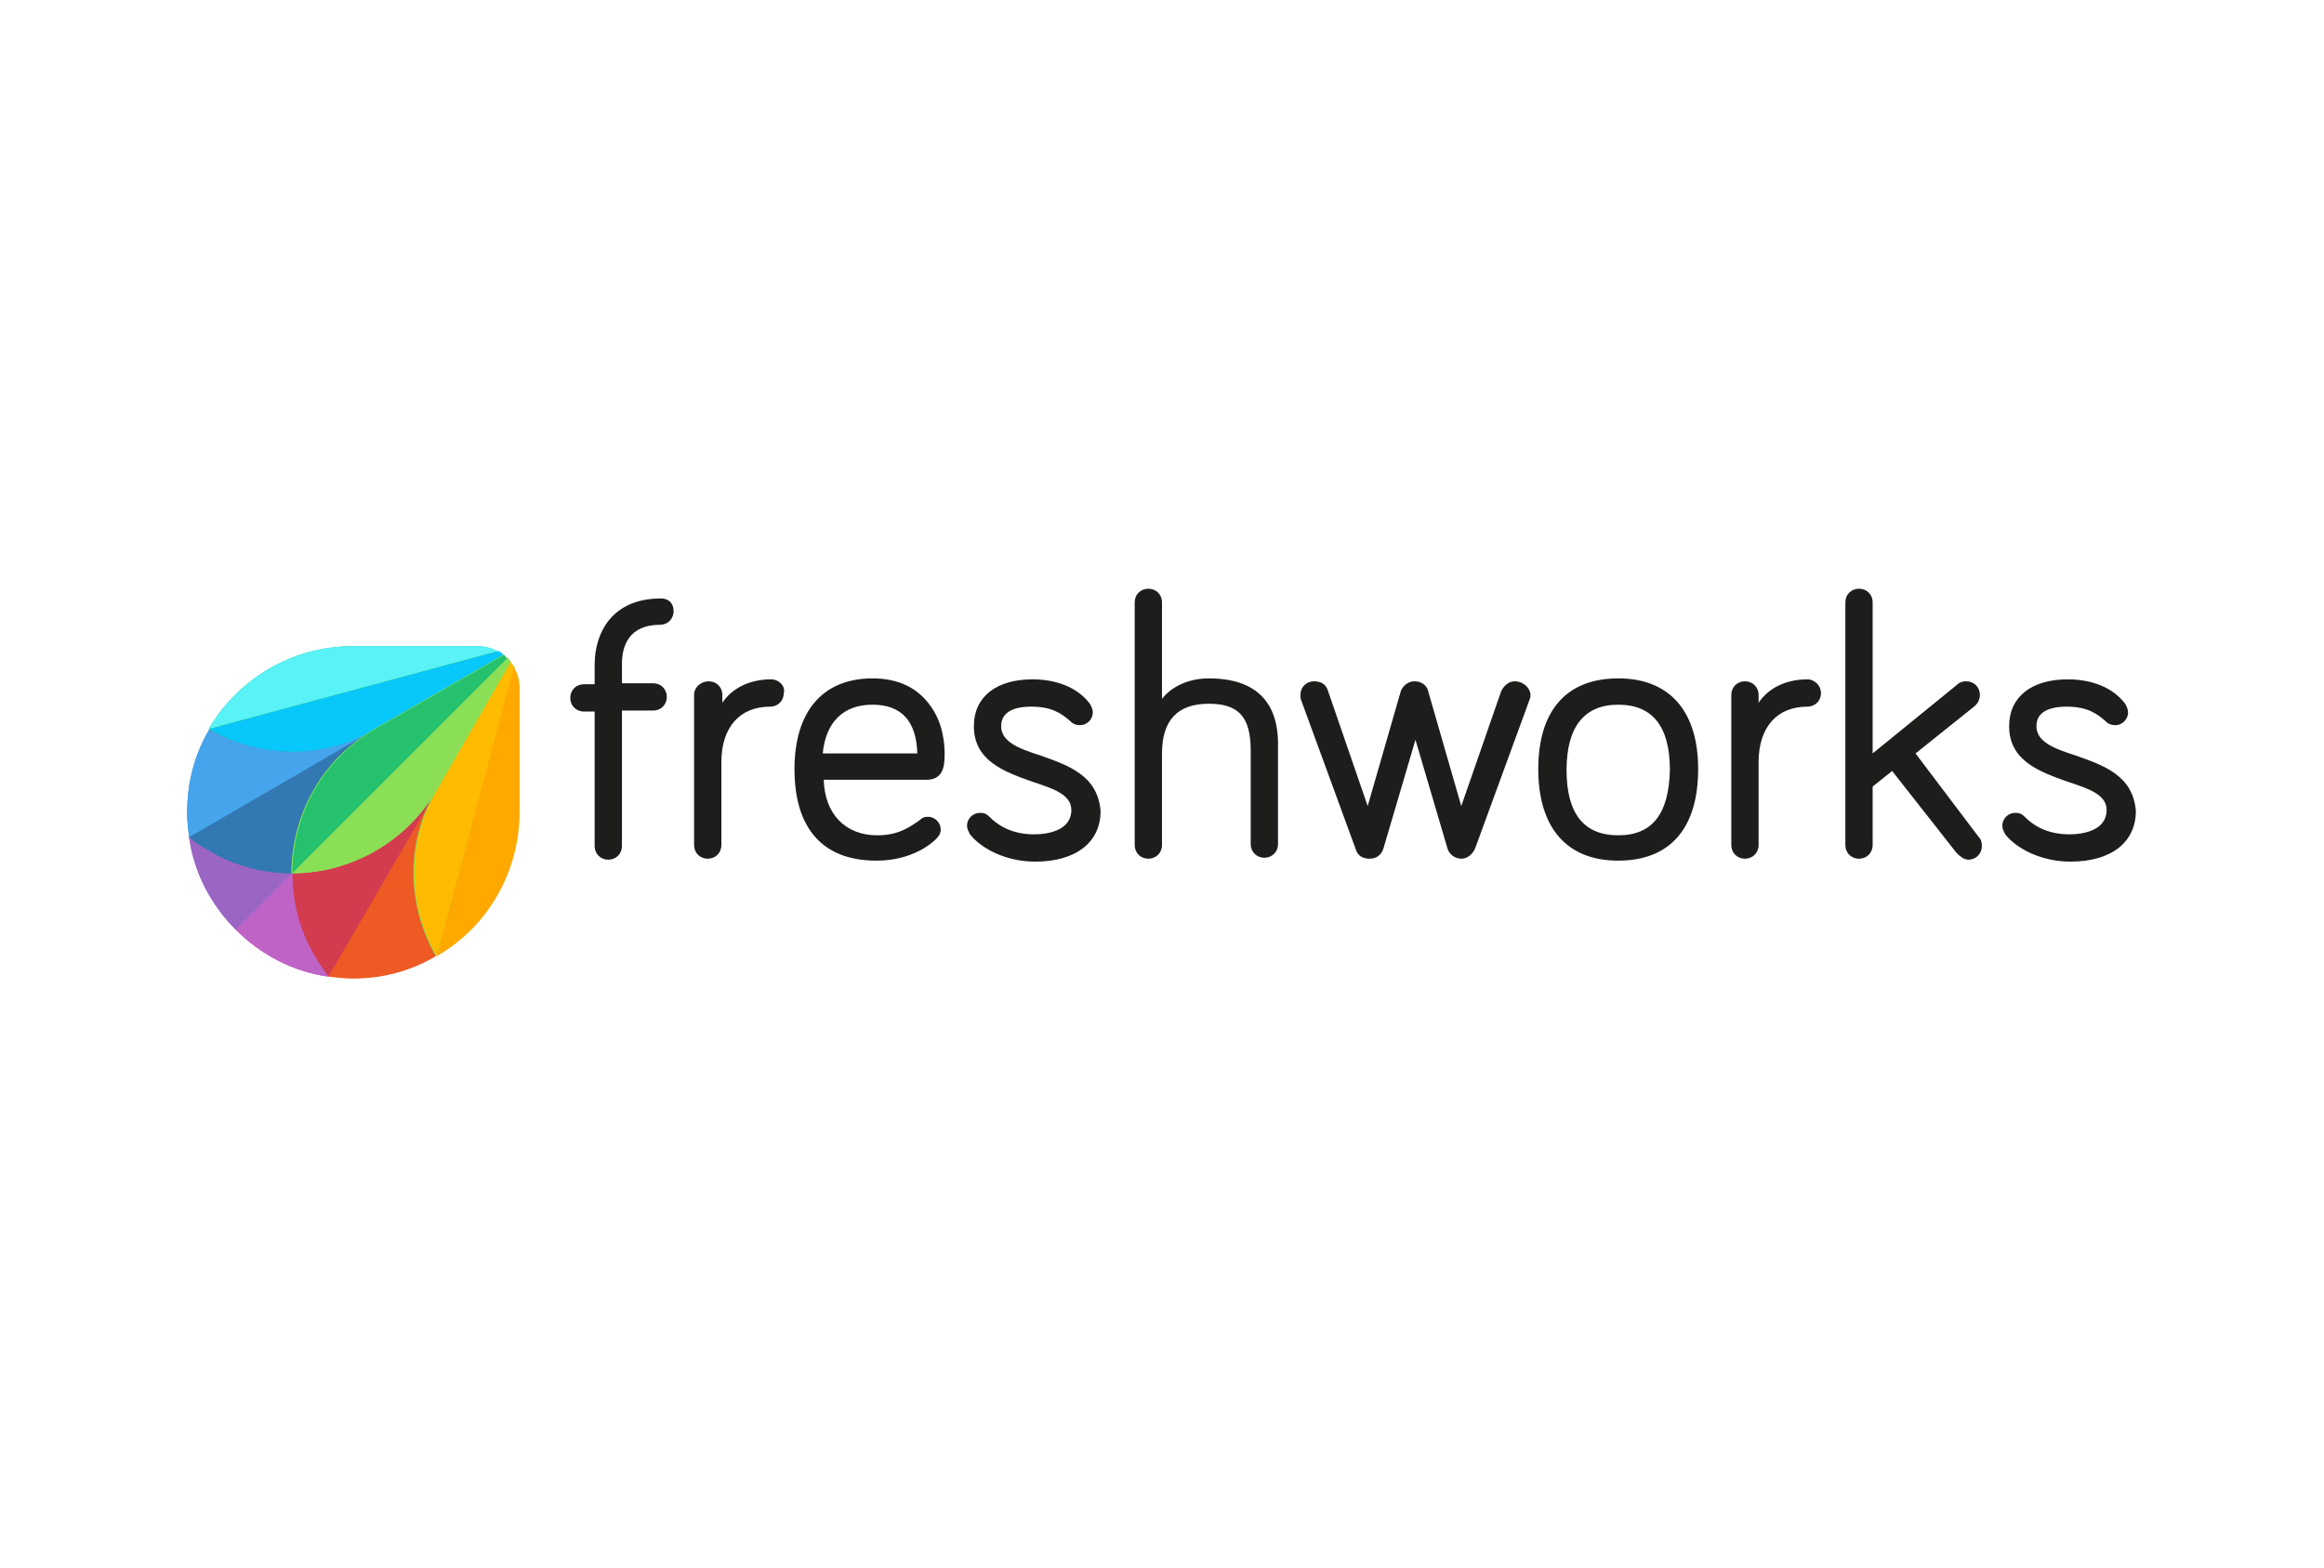
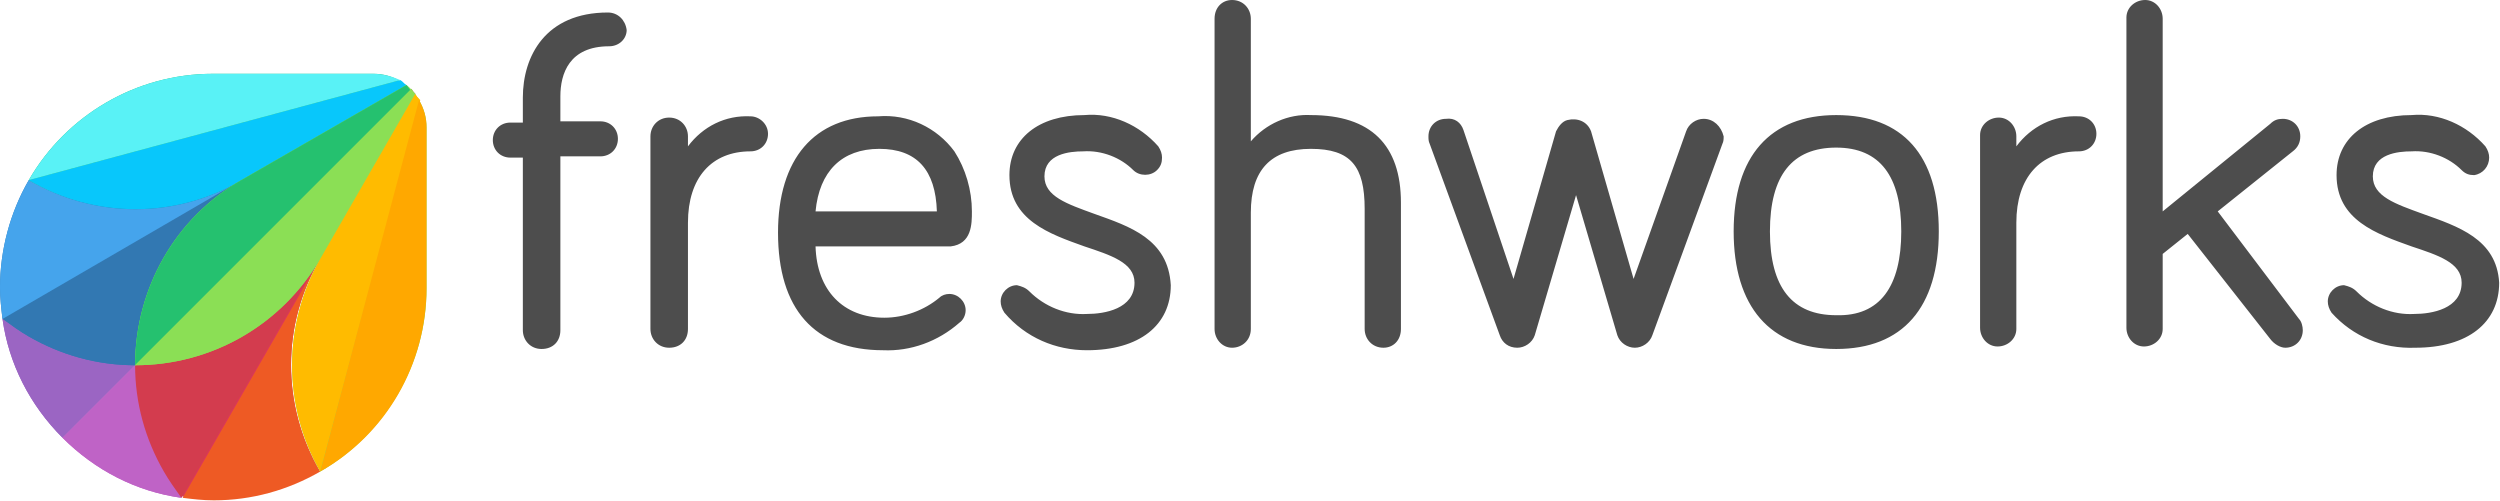
- <svg xmlns="http://www.w3.org/2000/svg" version="1.0" id="katman_1" x="0px" y="0px" viewBox="0 0 238.4 160.8" style="enable-background:new 0 0 238.4 160.8;" xml:space="preserve">
-   <style type="text/css">
- 	.st0{fill:#1D1D1B;}
- 	.st1{fill:#9B65C3;}
- 	.st2{fill:#BE63C5;}
- 	.st3{fill:#BF63C6;}
- 	.st4{fill:#3278B1;}
- 	.st5{fill:#3278B2;}
- 	.st6{fill:#45A4EC;}
- 	.st7{fill:#19BB7D;}
- 	.st8{fill:#08C7FB;}
- 	.st9{fill:#59F2F6;}
- 	.st10{fill:#DA3757;}
- 	.st11{fill:#D33C4E;}
- 	.st12{fill:#EE5A24;}
- 	.st13{fill:#8BDF55;}
- 	.st14{fill:#25C16F;}
- 	.st15{fill:#FFBB00;}
- 	.st16{fill:#FFA800;}
- </style>
-   <g>
-     <g>
-       <path class="st0" d="M67.8,61.4c-5,0-6.8,3.5-6.8,6.8v2h-1.1c-0.8,0-1.4,0.6-1.4,1.4c0,0.8,0.6,1.4,1.4,1.4H61v13.8    c0,0.8,0.6,1.4,1.4,1.4c0.8,0,1.4-0.6,1.4-1.4V72.9H67c0.8,0,1.4-0.6,1.4-1.4c0-0.8-0.6-1.4-1.4-1.4h-3.2v-2c0-1.8,0.7-4,3.9-4    c0.8,0,1.4-0.6,1.4-1.4S68.6,61.4,67.8,61.4z M79.1,69.7c-2.2,0-4,0.9-5,2.4v-0.8c0-0.8-0.6-1.4-1.4-1.4c-0.8,0-1.5,0.6-1.5,1.4    v15.4c0,0.8,0.6,1.4,1.4,1.4s1.4-0.6,1.4-1.4v-8.5c0-3.6,1.9-5.7,5-5.7c0.8,0,1.4-0.6,1.4-1.4C80.6,70.4,79.9,69.7,79.1,69.7z     M96.9,77.3c0-0.8-0.1-3-1.4-4.8c-1.3-1.9-3.3-2.9-6-2.9c-5.1,0-8,3.4-8,9.3c0,6.1,2.9,9.4,8.4,9.4c3.7,0,5.7-1.8,6.1-2.2    c0.2-0.2,0.5-0.5,0.5-1c0-0.7-0.6-1.3-1.3-1.3c-0.4,0-0.6,0.1-0.8,0.3c-1.1,0.8-2.3,1.6-4.4,1.6c-3.3,0-5.4-2.2-5.5-5.7h10.7    C96.9,79.9,96.9,78.3,96.9,77.3z M89.5,72.3c3,0,4.5,1.7,4.6,5h-9.7C84.7,74.1,86.5,72.3,89.5,72.3z M106.7,77.5    c-2.2-0.7-4-1.4-4-3c0-1.8,2-2,3.1-2c2.1,0,3.1,0.7,4,1.5c0.3,0.3,0.6,0.4,1,0.4c0.7,0,1.3-0.6,1.3-1.3c0-0.4-0.2-0.7-0.3-0.9    c-1.2-1.6-3.3-2.5-5.9-2.5c-3.7,0-6,1.8-6,4.8c0,3.6,3.2,4.7,6,5.7c2.1,0.7,4,1.3,4,2.9c0,2.1-2.4,2.5-3.8,2.5    c-1.9,0-3.4-0.6-4.6-1.8c-0.4-0.4-0.7-0.4-1-0.4c-0.7,0-1.3,0.6-1.3,1.3c0,0.3,0.1,0.5,0.3,0.9c1.1,1.4,3.6,2.8,6.7,2.8    c4.2,0,6.7-2,6.7-5.2C112.6,79.5,109.5,78.5,106.7,77.5z M124,69.6c-2,0-3.8,0.8-4.8,2.1v-9.9c0-0.8-0.6-1.4-1.4-1.4    s-1.4,0.6-1.4,1.4v24.9c0,0.8,0.6,1.4,1.4,1.4s1.4-0.6,1.4-1.4v-9.4c0-3.4,1.6-5.1,4.8-5.1c3.1,0,4.3,1.4,4.3,4.8v9.6    c0,0.8,0.6,1.4,1.4,1.4s1.4-0.6,1.4-1.4v-10C131.2,72,128.8,69.6,124,69.6z M155.4,69.9c-0.6,0-1.1,0.4-1.4,1l-4.1,11.8l-3.4-11.8    c-0.1-0.5-0.6-1-1.4-1c-0.7,0-1.2,0.5-1.4,1l-3.4,11.8l-4.1-11.9c-0.2-0.6-0.7-0.9-1.4-0.9c-0.8,0-1.4,0.6-1.4,1.4    c0,0.2,0,0.4,0.1,0.6l5.6,15.3c0.2,0.6,0.7,0.9,1.4,0.9c0.7,0,1.2-0.4,1.4-1l3.3-11.2l3.3,11.2c0.2,0.6,0.8,1,1.4,1    c0.6,0,1.1-0.4,1.4-1l5.6-15.3c0.1-0.2,0.1-0.4,0.1-0.6C156.9,70.5,156.2,69.9,155.4,69.9L155.4,69.9z M166,69.6    c-5.3,0-8.2,3.3-8.2,9.3s2.9,9.4,8.2,9.4s8.2-3.3,8.2-9.4C174.2,73,171.3,69.6,166,69.6z M166,85.7c-3.5,0-5.3-2.2-5.3-6.7    c0-4.4,1.8-6.7,5.3-6.7s5.3,2.2,5.3,6.7C171.2,83.5,169.5,85.7,166,85.7z M185.4,69.7c-2.2,0-4,0.9-5,2.4v-0.8    c0-0.8-0.6-1.4-1.4-1.4c-0.8,0-1.4,0.6-1.4,1.4v15.4c0,0.8,0.6,1.4,1.4,1.4c0.8,0,1.4-0.6,1.4-1.4v-8.5c0-3.6,1.9-5.7,5-5.7    c0.8,0,1.4-0.6,1.4-1.4C186.8,70.4,186.2,69.7,185.4,69.7z M196.5,77.3l6-4.8c0.5-0.4,0.6-0.9,0.6-1.2c0-0.8-0.6-1.4-1.4-1.4    c-0.2,0-0.6,0-1,0.4l-8.6,7V61.8c0-0.8-0.6-1.4-1.4-1.4c-0.8,0-1.4,0.6-1.4,1.4v24.9c0,0.8,0.6,1.4,1.4,1.4c0.8,0,1.4-0.6,1.4-1.4    v-6l2-1.6l6.6,8.4c0.4,0.4,0.8,0.7,1.2,0.7c0.8,0,1.4-0.6,1.4-1.4c0-0.2,0-0.6-0.3-0.9L196.5,77.3z M212.9,77.5    c-2.2-0.7-4-1.4-4-3c0-1.8,2-2,3.1-2c2.1,0,3.1,0.7,4,1.5c0.3,0.3,0.6,0.4,1,0.4c0.7,0,1.3-0.6,1.3-1.3c0-0.4-0.2-0.7-0.3-0.9    c-1.2-1.6-3.3-2.5-5.9-2.5c-3.7,0-6,1.8-6,4.8c0,3.6,3.2,4.7,6,5.7c2.1,0.7,4,1.3,4,2.9c0,2.1-2.4,2.5-3.8,2.5    c-1.9,0-3.4-0.6-4.6-1.8c-0.4-0.4-0.7-0.4-1-0.4c-0.7,0-1.3,0.6-1.3,1.3c0,0.3,0.1,0.5,0.3,0.9c1.1,1.4,3.6,2.8,6.7,2.8    c4.2,0,6.7-2,6.7-5.2C218.8,79.5,215.7,78.5,212.9,77.5z" />
-     </g>
-     <path class="st1" d="M19.4,85.9c0.5,3.7,2.3,7,4.8,9.5l5.8-5.8c0-5.9,3.1-11.6,8.5-14.8L19.4,85.9z" />
-     <path class="st1" d="M30,89.6c-2.9,0-5.8-0.7-8.5-2.3c-0.7-0.4-1.4-0.9-2.1-1.4c0.5,3.7,2.3,7,4.8,9.5C24.2,95.4,30,89.6,30,89.6z" />
-     <path class="st2" d="M30,89.6l-5.8,5.8c2.5,2.5,5.8,4.3,9.5,4.8l11.1-19.1C41.6,86.5,35.9,89.6,30,89.6z" />
-     <path class="st3" d="M32.3,98.1c-1.6-2.7-2.3-5.6-2.3-8.5l-5.8,5.8c2.5,2.5,5.8,4.3,9.5,4.8C33.2,99.6,32.7,98.9,32.3,98.1z" />
-     <path class="st4" d="M51.7,67.2l-13.2,7.6c-5.5,3.2-11.9,2.9-17,0c-1.5,2.5-2.3,5.4-2.3,8.6c0,0.9,0.1,1.7,0.2,2.5   c0.7,0.5,1.4,1,2.1,1.4c2.7,1.6,5.6,2.3,8.5,2.3l22-22C51.9,67.4,51.8,67.3,51.7,67.2z" />
-     <path class="st5" d="M21.5,87.3c2.7,1.6,5.6,2.3,8.5,2.3c0-5.9,3.1-11.6,8.5-14.8L19.4,85.9C20,86.4,20.7,86.9,21.5,87.3z" />
-     <path class="st6" d="M21.5,74.8c-1.5,2.5-2.3,5.4-2.3,8.6c0,0.9,0.1,1.7,0.2,2.5l19.1-11.1C33.1,78,26.6,77.8,21.5,74.8z" />
-     <path class="st7" d="M52,67.6c-0.1-0.1-0.2-0.2-0.4-0.3c-0.2-0.1-0.3-0.3-0.5-0.4c-0.6-0.4-1.4-0.6-2.1-0.6H36.2   c-6.3,0-11.8,3.4-14.8,8.5c5.1,2.9,11.6,3.2,17,0c-5.5,3.2-8.5,8.9-8.5,14.8c5.9,0,11.6-3.1,14.8-8.5l7.6-13.2   C52.3,67.8,52.2,67.7,52,67.6z" />
-     <path class="st8" d="M38.5,74.8l13.2-7.6c-0.2-0.1-0.3-0.3-0.5-0.4l-29.7,8C26.6,77.8,33.1,78,38.5,74.8z" />
-     <path class="st9" d="M49,66.3H36.2c-6.3,0-11.8,3.4-14.8,8.5l29.7-8C50.5,66.5,49.8,66.3,49,66.3z" />
-     <path class="st10" d="M44.8,81.1l7.6-13.2c-0.1-0.1-0.2-0.2-0.3-0.4l-22,22c0,2.9,0.7,5.8,2.3,8.5c0.4,0.7,0.9,1.4,1.4,2.1   c0.8,0.1,1.7,0.2,2.5,0.2c3.1,0,6-0.8,8.5-2.3C41.8,93,41.6,86.5,44.8,81.1z" />
-     <path class="st11" d="M30,89.6c0,2.9,0.7,5.8,2.3,8.5c0.4,0.7,0.9,1.4,1.4,2.1l11.1-19.1C41.6,86.5,35.9,89.6,30,89.6z" />
-     <path class="st12" d="M44.8,81.1l-11.1,19.1c0.8,0.1,1.7,0.2,2.5,0.2c3.1,0,6-0.8,8.5-2.3C41.8,93,41.6,86.5,44.8,81.1z" />
-     <path class="st13" d="M52.7,68.4c-0.1-0.2-0.2-0.4-0.4-0.5c-0.1-0.1-0.2-0.2-0.3-0.4c-0.1-0.1-0.2-0.2-0.4-0.3l-13.2,7.6   c-5.5,3.2-8.5,8.9-8.5,14.8c5.9,0,11.6-3.1,14.8-8.5c-3.2,5.5-2.9,11.9,0,17c5.1-2.9,8.5-8.5,8.5-14.8V70.6   C53.3,69.8,53.1,69.1,52.7,68.4z" />
-     <path class="st14" d="M51.7,67.2l-13.2,7.6C33,78,30,83.7,30,89.6l22-22C51.9,67.4,51.8,67.3,51.7,67.2z" />
-     <path class="st13" d="M30,89.6c5.9,0,11.6-3.1,14.8-8.5l7.6-13.2c-0.1-0.1-0.2-0.2-0.3-0.4L30,89.6z" />
-     <path class="st15" d="M52.4,67.9l-7.6,13.2c-3.2,5.5-2.9,11.9,0,17l8-29.7C52.6,68.3,52.5,68.1,52.4,67.9z" />
-     <path class="st16" d="M44.8,98.1c5.1-2.9,8.5-8.5,8.5-14.8V70.6c0-0.8-0.2-1.5-0.6-2.1L44.8,98.1z" />
+ <svg xmlns="http://www.w3.org/2000/svg" version="1.2" baseProfile="tiny-ps" viewBox="0 0 1499 300" width="1499" height="300">
+   <style>
+ 		tspan { white-space:pre }
+ 		.shp0 { fill: #4d4d4d } 
+ 		.shp1 { fill: #9b65c3 } 
+ 		.shp2 { fill: #be63c5 } 
+ 		.shp3 { fill: #bf63c6 } 
+ 		.shp4 { fill: #3278b1 } 
+ 		.shp5 { fill: #3278b2 } 
+ 		.shp6 { fill: #45a4ec } 
+ 		.shp7 { fill: #19bb7d } 
+ 		.shp8 { fill: #08c7fb } 
+ 		.shp9 { fill: #59f2f6 } 
+ 		.shp10 { fill: #da3757 } 
+ 		.shp11 { fill: #d33c4e } 
+ 		.shp12 { fill: #ee5a24 } 
+ 		.shp13 { fill: #8bdf55 } 
+ 		.shp14 { fill: #25c16f } 
+ 		.shp15 { fill: #ffbb00 } 
+ 		.shp16 { fill: #ffa800 } 
+ 	</style>
+   <g id="Layer">
+     <path id="Layer" fill-rule="evenodd" class="shp0" d="M364.5 7.5C370.5 7.5 375 12 375.75 18C375.75 23.25 371.25 27.75 365.25 27.75C341.25 27.75 336 44.25 336 57.75L336 72.75L360 72.75C366 72.75 370.5 77.25 370.5 83.25C370.5 89.25 366 93.75 360 93.75L336 93.75L336 198C336 204.75 331.5 209.25 324.75 209.25C318 209.25 313.5 204 313.5 198L313.5 94.5L306 94.5C300 94.5 295.5 90 295.5 84C295.5 78 300 73.5 306 73.5L313.5 73.5L313.5 58.5C313.5 33.75 327 7.5 364.5 7.5ZM460.5 80.25C460.5 86.25 456 90.75 450 90.75C426.75 90.75 412.5 106.5 412.5 133.5L412.5 197.25C412.5 204 408 208.5 401.25 208.5C394.5 208.5 390 203.25 390 197.25L390 81.75C390 75.75 394.5 70.5 401.25 70.5C408 70.5 412.5 75.75 412.5 81.75L412.5 87.75C421.5 75.75 435 69 450 69.75C455.25 69.75 460.5 74.25 460.5 80.25ZM582.75 126.75C582.75 134.25 582.75 146.25 570 147.75L489 147.75C489.75 174 505.5 190.5 530.25 190.5C542.25 190.5 554.25 186 563.25 178.5C564.75 177 567 176.25 569.25 176.25C574.5 176.25 579 180.75 579 186C579 189 577.5 192 575.25 193.5C562.5 204.75 546 210.75 529.5 210C488.25 210 466.5 185.25 466.5 139.5C466.5 95.25 488.25 69.75 526.5 69.75C544.5 68.25 561.75 76.5 572.25 90.75C579 101.25 582.75 114 582.75 126.75ZM527.25 89.25C504.75 89.25 491.25 102.75 489 126.75L561.75 126.75C561 102 549.75 89.25 527.25 89.25ZM656.25 128.25C677.25 135.75 700.5 143.25 702 171C702 195 683.25 210 651.75 210C633 210 615 202.5 602.25 187.5C600.75 185.25 600 183 600 180.75C600 175.5 604.5 171 609.75 171C612.75 171.75 615 172.5 617.25 174.75C626.25 183.75 639 189 651.75 188.25C662.25 188.25 680.25 185.25 680.25 169.5C680.25 157.5 666 153 650.25 147.75C629.25 140.25 605.25 132 605.25 105C605.25 83.25 622.5 69 650.25 69C666.75 67.5 683.25 75 694.5 87.75C696 90 696.75 92.25 696.75 94.5C696.75 97.5 696 99.75 693.75 102C690 105.75 683.25 105.75 679.5 102C672 94.5 660.75 90 649.5 90.75C641.25 90.75 626.25 92.25 626.25 105.75C626.25 117.75 639.75 122.25 656.25 128.25ZM840 121.5L840 197.25C840 204 835.5 208.5 829.5 208.5C822.75 208.5 818.25 203.25 818.25 197.25L818.25 125.25C818.25 99.75 810 89.25 786 89.25C762 89.25 750 102 750 127.5L750 197.25C750 204 744.75 208.5 738.75 208.5C732.75 208.5 728.25 203.25 728.25 197.25L728.25 11.25C728.25 4.5 732.75 0 738.75 0C745.5 0 750 5.25 750 11.25L750 84.75C759 74.25 772.5 68.25 786 69C822 69 840 87 840 121.5ZM1033.5 81.75C1033.5 83.25 1033.5 84.75 1032.75 86.25L990.75 201C989.25 205.5 984.75 208.5 980.25 208.5C975.75 208.5 971.25 205.5 969.75 201L945 117L920.25 201C918.75 205.5 914.25 208.5 909.75 208.5C904.5 208.5 900.75 205.5 899.25 201L857.25 86.25C856.5 84.75 856.5 83.25 856.5 81.75C856.5 75.75 861 71.25 867 71.25C872.25 70.5 876 73.5 877.5 78L907.5 167.25L933 78.75C934.5 75.75 936.75 72.75 939.75 72C945.75 70.5 951.75 72.75 954 78.75L979.5 167.25L1011 78.75C1012.5 74.25 1017 71.25 1021.5 71.25C1027.5 71.25 1032 75.75 1033.5 81.75ZM1162.5 138.75C1162.5 184.5 1140.75 209.25 1101 209.25C1061.25 209.25 1039.5 183.75 1039.5 138.75C1039.5 93.75 1061.25 69 1101 69C1140.75 69 1162.5 93 1162.5 138.75ZM1140 138.75C1140 105.75 1127.25 88.5 1101 88.5C1074.75 88.5 1061.25 105 1061.25 138.75C1061.25 172.5 1074.75 189 1101 189C1127.25 189.75 1140 171.75 1140 138.75ZM1246.5 69.75C1252.5 69.75 1257 74.25 1257 80.25C1257 86.25 1252.5 90.75 1246.5 90.75C1223.25 90.75 1209 106.5 1209 133.5L1209 197.25C1209 203.25 1203.75 207.75 1197.75 207.75C1191.75 207.75 1187.25 202.5 1187.25 196.5L1187.25 81C1187.25 75 1192.5 70.5 1198.5 70.5C1204.5 70.5 1209 75.75 1209 81.75L1209 87.75C1218 75.75 1231.5 69 1246.5 69.75ZM1329.75 126.75L1378.5 191.25C1380 192.75 1380.75 195.75 1380.75 198C1380.75 204 1376.25 208.5 1370.25 208.5C1367.25 208.5 1363.5 206.25 1361.25 203.25L1311.75 140.25L1296.75 152.25L1296.75 197.25C1296.75 203.25 1291.5 207.75 1285.5 207.75C1279.5 207.75 1275 202.5 1275 196.5L1275 10.5C1275 4.5 1280.25 0 1286.25 0C1292.25 0 1296.75 5.25 1296.75 11.25L1296.75 126.75L1361.25 74.25C1363.5 72 1365.75 71.25 1368.75 71.25C1374.75 71.25 1379.25 75.75 1379.25 81.75C1379.25 85.5 1377.75 88.5 1374.75 90.75L1329.75 126.75ZM1452.75 128.25C1473.75 135.75 1497 143.25 1498.5 169.5C1498.5 193.5 1479.75 208.5 1448.25 208.5C1428.75 209.25 1410.75 201.75 1398 187.5C1396.5 185.25 1395.75 183 1395.75 180.75C1395.75 175.5 1400.25 171 1405.5 171C1408.5 171.75 1410.75 172.5 1413 174.75C1422 183.75 1434.75 189 1447.5 188.25C1458 188.25 1476 185.25 1476 169.5C1476 157.5 1461.75 153 1446 147.75C1425 140.25 1401 132 1401 105C1401 83.25 1418.25 69 1446 69C1462.5 67.5 1479 75 1490.25 87.75C1491.75 90 1492.5 92.25 1492.5 94.5C1492.5 99.75 1488.75 104.25 1483.5 105C1480.5 105 1478.25 104.25 1476 102C1468.5 94.5 1457.25 90 1446 90.75C1437.75 90.75 1422.75 92.25 1422.75 105.75C1422.75 117.75 1436.25 122.25 1452.75 128.25Z" />
+     <path id="Layer" class="shp1" d="M1.5 191.25C5.25 218.25 18 243 37.5 262.5L81 219C81 173.25 105 131.25 144.75 108L1.5 191.25Z" />
+     <path id="Layer" class="shp1" d="M81 219C58.5 219 36.75 213 17.25 201.75C12 198.75 6.75 195 1.5 191.25C5.25 218.25 18 243 37.5 262.5L81 219Z" />
+     <path id="Layer" class="shp2" d="M81 219L37.5 262.5C57 282 81.75 294.75 108.75 298.5L191.25 155.25C168.75 194.25 126.75 219 81 219L81 219Z" />
+     <path id="Layer" class="shp3" d="M98.25 282.75C87 263.25 81 241.5 81 219L37.5 262.5C57 282 81.75 294.75 108.75 298.5C105 293.25 101.25 288 98.25 282.75L98.25 282.75Z" />
+     <path id="Layer" class="shp4" d="M243.75 51L144.75 108C105 130.5 57 130.5 17.25 108C6 127.5 0 150 0 172.5C0 178.5 0.75 185.25 1.5 191.25C6.75 195 12 198.75 17.25 201.75C36.75 213 58.5 219 81 219L246 54C245.25 53.25 244.5 52.5 243.75 51L243.75 51Z" />
+     <path id="Layer" class="shp5" d="M17.25 201.75C36.75 213 58.5 219 81 219C81 173.25 105 131.25 144.75 108L1.5 190.5C6.75 195 12 198.75 17.25 201.75L17.25 201.75Z" />
+     <path id="Layer" class="shp6" d="M17.25 108C6 127.5 0 150 0 172.5C0 178.5 0.75 185.25 1.5 191.25L144.75 108C105.75 131.25 57 131.25 17.25 108L17.25 108Z" />
+     <path id="Layer" class="shp7" d="M246 54C243.75 51.75 242.25 50.25 240 48.75C235.5 45.75 229.5 44.25 224.25 44.25L127.5 44.25C81.75 44.25 39.75 69 17.25 108C57 130.5 105 130.5 144.75 108C105 130.5 81 173.25 81 219C126.75 219 168.75 195 192 155.25L249 56.25C247.5 55.5 246.75 54.75 246 54L246 54Z" />
+     <path id="Layer" class="shp8" d="M144.75 108L243.75 51C242.25 50.25 241.5 48.75 240 48L17.25 108C57 131.25 105.75 131.25 144.75 108Z" />
+     <path id="Layer" class="shp9" d="M223.5 44.25L127.5 44.25C81.75 44.25 39.75 69 17.25 108L240 48C234.75 45.75 229.5 44.25 223.5 44.25Z" />
+     <path id="Layer" class="shp10" d="M192 155.25L249 56.25C248.25 55.5 247.5 54.75 246.75 53.25L81.75 218.25C81.75 240.75 87.75 262.5 99 282C102 287.25 105.75 292.5 109.5 297.75C115.5 298.5 121.5 299.25 127.5 299.25C150 299.25 171.75 293.25 191.25 282C168.75 243 168.75 194.25 192 155.25L192 155.25Z" />
+     <path id="Layer" class="shp11" d="M81 219C81 241.5 87 263.25 98.25 282.75C101.25 288 105 293.25 108.75 298.5L191.25 155.25C168.75 194.25 126.75 219 81 219L81 219Z" />
+     <path id="Layer" class="shp12" d="M192 155.25L109.5 298.5C115.5 299.25 121.5 300 128.25 300C150.75 300 172.5 294 192 282.75C168.75 243 168.75 194.25 192 155.25L192 155.25Z" />
+     <path id="Layer" class="shp13" d="M251.25 60C249 56.25 246.75 53.25 243.75 51L144.75 108C105 130.5 81 173.25 81 219C126.75 219 168.75 195 192 155.25C169.5 195 169.5 243 192 282.75C231 260.25 255.75 218.25 255.75 173.25L255.75 76.5C255.75 70.5 254.25 65.25 251.25 60L251.25 60Z" />
+     <path id="Layer" class="shp14" d="M243.75 51L144.75 108C105 130.5 81 173.25 81 219L246 54C245.25 53.25 244.5 51.75 243.75 51L243.75 51Z" />
+     <path id="Layer" class="shp13" d="M81 219C126.75 219 168.75 195 192 155.25L249 56.25C248.25 55.5 247.5 54.75 246.75 53.25L81 219Z" />
+     <path id="Layer" class="shp15" d="M249 56.25L192 155.25C169.5 195 169.5 243 192 282.75L252 60C250.5 58.5 249.75 57.75 249 56.25L249 56.25Z" />
+     <path id="Layer" class="shp16" d="M192 282.75C231.75 260.25 255.75 218.25 255.75 172.5L255.75 76.5C255.75 70.5 254.25 65.25 251.25 60L192 282.75L192 282.75Z" />
  </g>
</svg>
